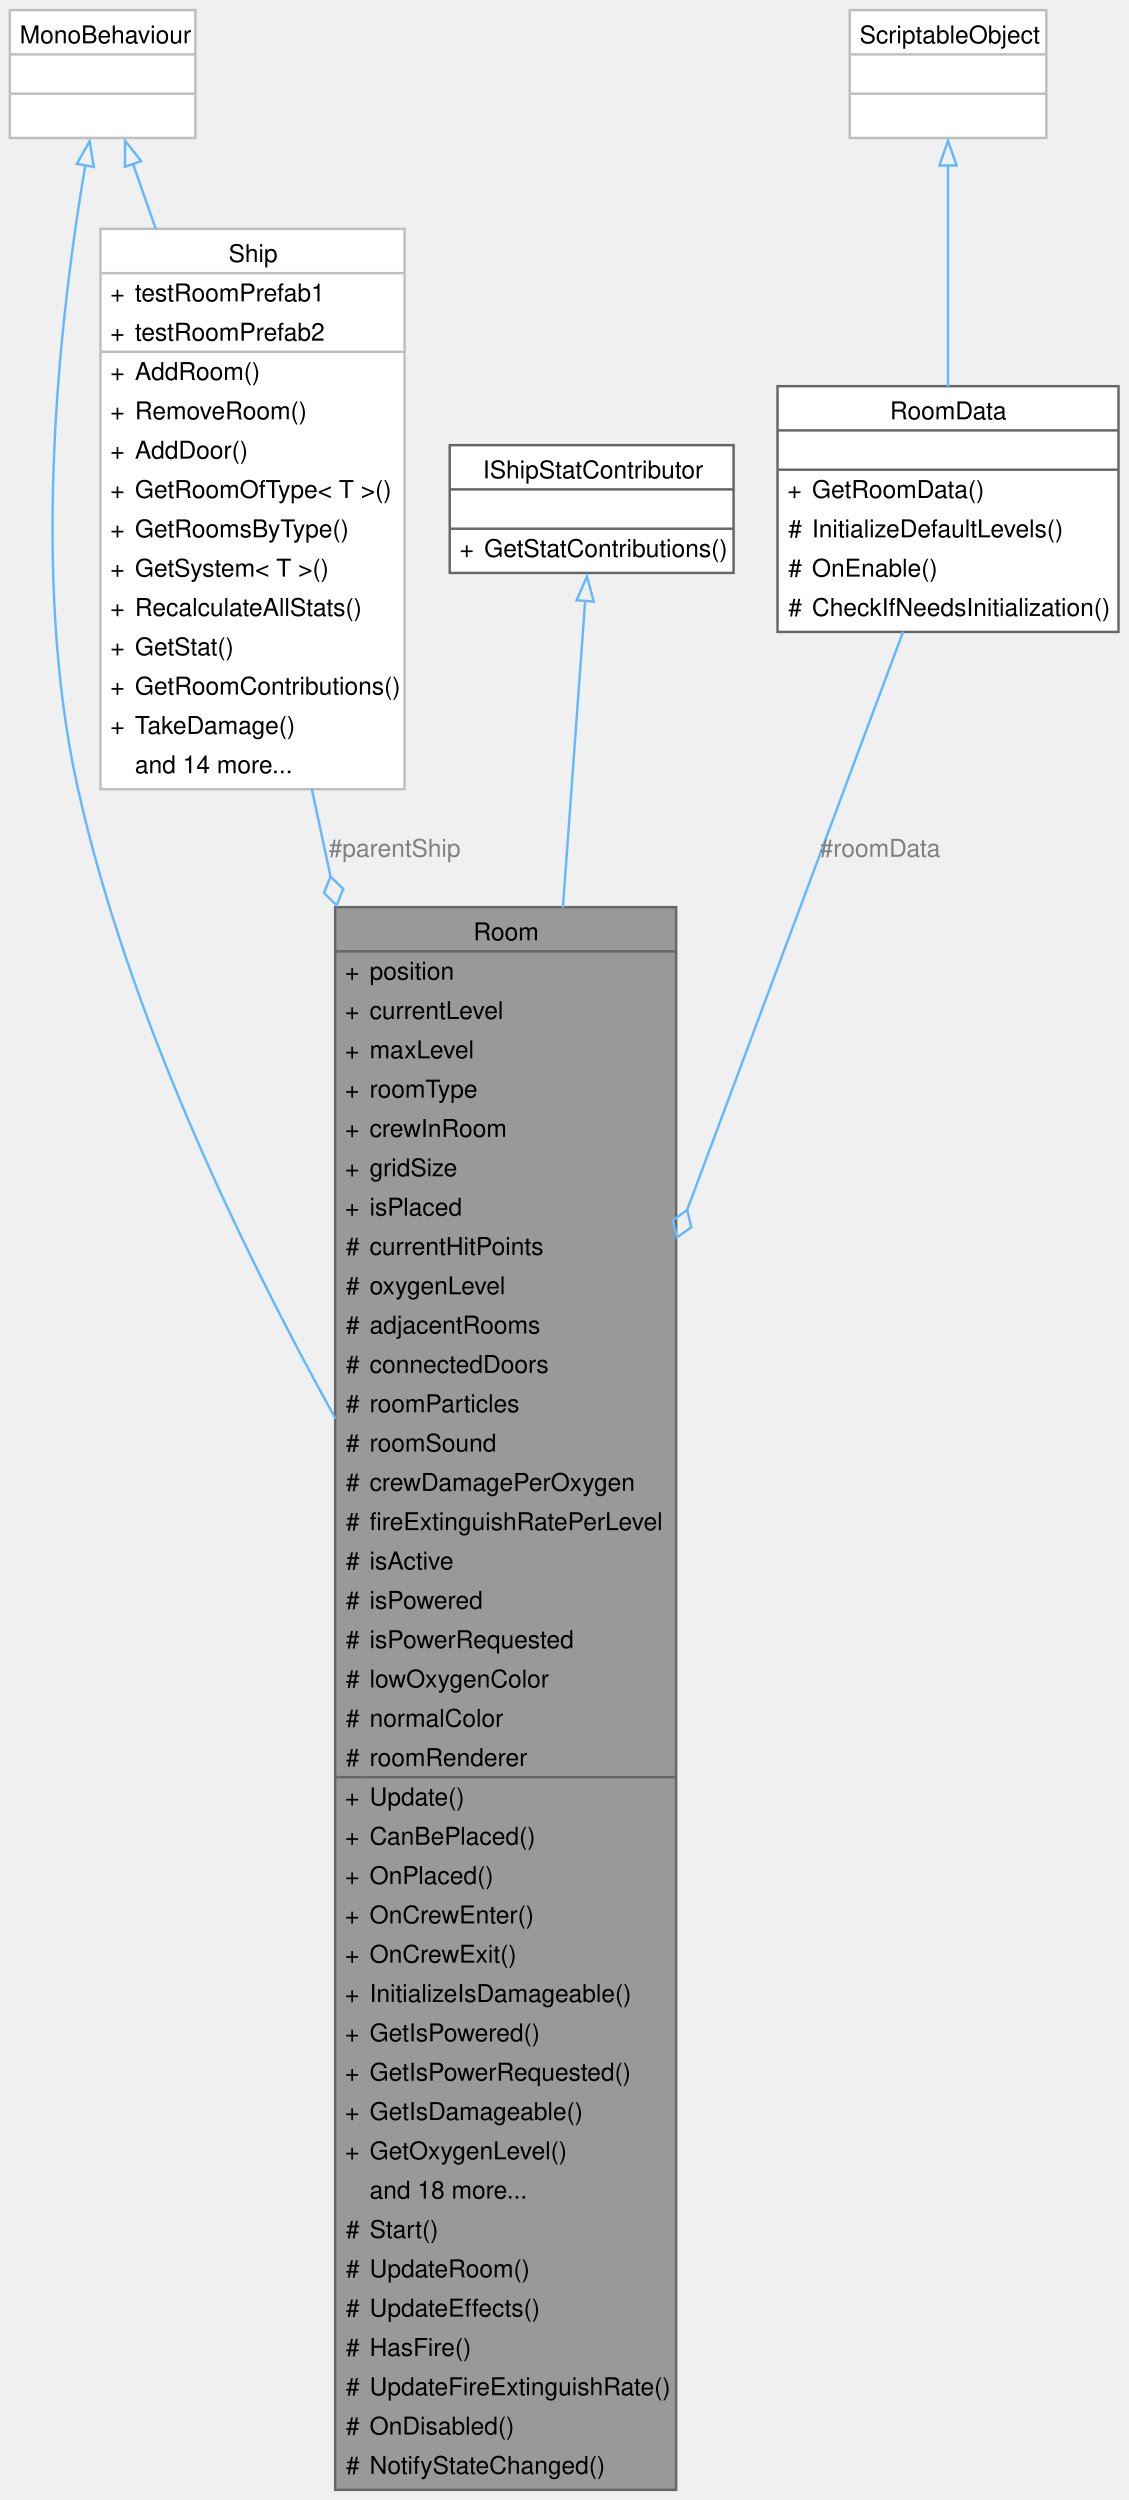
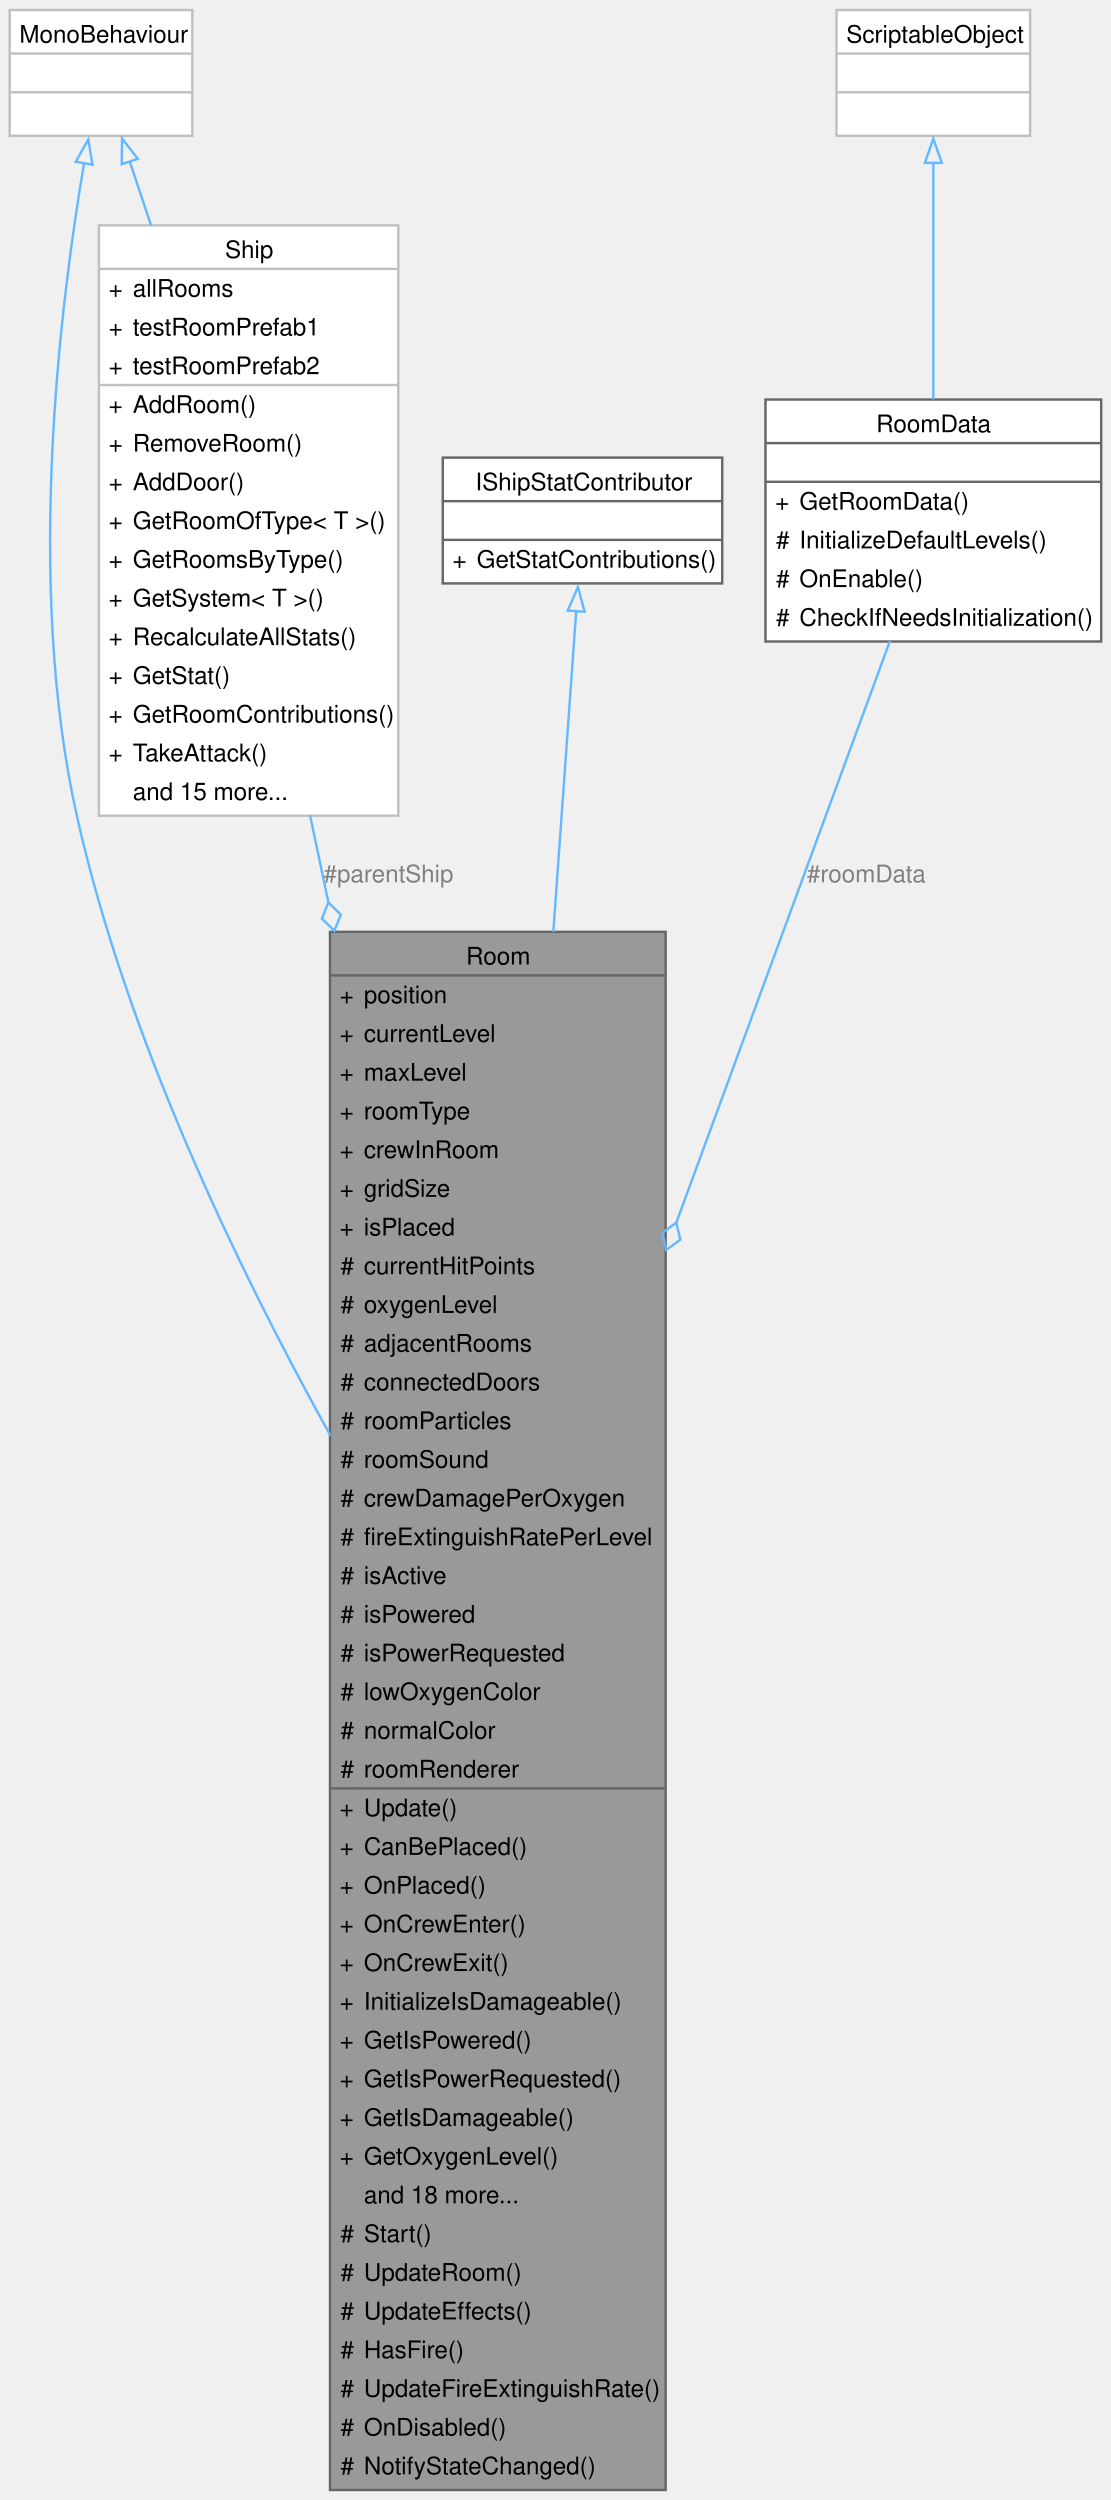
- <svg xmlns="http://www.w3.org/2000/svg" xmlns:xlink="http://www.w3.org/1999/xlink" width="459pt" height="1017pt" viewBox="0.00 0.00 459.12 1017.00">
-   <g id="graph0" class="graph" transform="scale(1 1) rotate(0) translate(4 1013)">
+ <svg xmlns="http://www.w3.org/2000/svg" xmlns:xlink="http://www.w3.org/1999/xlink" width="459pt" height="1033pt" viewBox="0.00 0.00 459.12 1033.00">
+   <g id="graph0" class="graph" transform="scale(1 1) rotate(0) translate(4 1029)">
    <g id="Node000001" class="node">
      <g id="a_Node000001">
        <a xlink:title="함선 내의 모든 방의 기본 클래스">
          <polygon fill="#999999" stroke="none" points="271.12,-644 132.38,-644 132.38,0 271.12,0 271.12,-644" />
          <text text-anchor="start" x="188.62" y="-630.5" font-family="Helvetica,sans-Serif" font-size="10.00">Room</text>
          <text text-anchor="start" x="136.38" y="-614.5" font-family="Helvetica,sans-Serif" font-size="10.00">+</text>
          <text text-anchor="start" x="146.38" y="-614.5" font-family="Helvetica,sans-Serif" font-size="10.00">position</text>
          <text text-anchor="start" x="136.38" y="-598.5" font-family="Helvetica,sans-Serif" font-size="10.00">+</text>
          <text text-anchor="start" x="146.38" y="-598.5" font-family="Helvetica,sans-Serif" font-size="10.00">currentLevel</text>
          <text text-anchor="start" x="136.38" y="-582.5" font-family="Helvetica,sans-Serif" font-size="10.00">+</text>
          <text text-anchor="start" x="146.38" y="-582.5" font-family="Helvetica,sans-Serif" font-size="10.00">maxLevel</text>
          <text text-anchor="start" x="136.38" y="-566.5" font-family="Helvetica,sans-Serif" font-size="10.00">+</text>
          <text text-anchor="start" x="146.38" y="-566.5" font-family="Helvetica,sans-Serif" font-size="10.00">roomType</text>
          <text text-anchor="start" x="136.38" y="-550.5" font-family="Helvetica,sans-Serif" font-size="10.00">+</text>
          <text text-anchor="start" x="146.38" y="-550.5" font-family="Helvetica,sans-Serif" font-size="10.00">crewInRoom</text>
          <text text-anchor="start" x="136.38" y="-534.5" font-family="Helvetica,sans-Serif" font-size="10.00">+</text>
          <text text-anchor="start" x="146.38" y="-534.5" font-family="Helvetica,sans-Serif" font-size="10.00">gridSize</text>
          <text text-anchor="start" x="136.38" y="-518.5" font-family="Helvetica,sans-Serif" font-size="10.00">+</text>
          <text text-anchor="start" x="146.38" y="-518.5" font-family="Helvetica,sans-Serif" font-size="10.00">isPlaced</text>
          <text text-anchor="start" x="136.75" y="-502.5" font-family="Helvetica,sans-Serif" font-size="10.00">#</text>
          <text text-anchor="start" x="146.38" y="-502.5" font-family="Helvetica,sans-Serif" font-size="10.00">currentHitPoints</text>
          <text text-anchor="start" x="136.75" y="-486.5" font-family="Helvetica,sans-Serif" font-size="10.00">#</text>
          <text text-anchor="start" x="146.38" y="-486.5" font-family="Helvetica,sans-Serif" font-size="10.00">oxygenLevel</text>
          <text text-anchor="start" x="136.75" y="-470.5" font-family="Helvetica,sans-Serif" font-size="10.00">#</text>
          <text text-anchor="start" x="146.38" y="-470.5" font-family="Helvetica,sans-Serif" font-size="10.00">adjacentRooms</text>
          <text text-anchor="start" x="136.75" y="-454.5" font-family="Helvetica,sans-Serif" font-size="10.00">#</text>
          <text text-anchor="start" x="146.38" y="-454.5" font-family="Helvetica,sans-Serif" font-size="10.00">connectedDoors</text>
          <text text-anchor="start" x="136.75" y="-438.5" font-family="Helvetica,sans-Serif" font-size="10.00">#</text>
          <text text-anchor="start" x="146.38" y="-438.5" font-family="Helvetica,sans-Serif" font-size="10.00">roomParticles</text>
          <text text-anchor="start" x="136.75" y="-422.5" font-family="Helvetica,sans-Serif" font-size="10.00">#</text>
          <text text-anchor="start" x="146.38" y="-422.5" font-family="Helvetica,sans-Serif" font-size="10.00">roomSound</text>
          <text text-anchor="start" x="136.75" y="-406.5" font-family="Helvetica,sans-Serif" font-size="10.00">#</text>
          <text text-anchor="start" x="146.38" y="-406.5" font-family="Helvetica,sans-Serif" font-size="10.00">crewDamagePerOxygen</text>
          <text text-anchor="start" x="136.75" y="-390.5" font-family="Helvetica,sans-Serif" font-size="10.00">#</text>
          <text text-anchor="start" x="146.38" y="-390.5" font-family="Helvetica,sans-Serif" font-size="10.00">fireExtinguishRatePerLevel</text>
          <text text-anchor="start" x="136.75" y="-374.5" font-family="Helvetica,sans-Serif" font-size="10.00">#</text>
          <text text-anchor="start" x="146.38" y="-374.5" font-family="Helvetica,sans-Serif" font-size="10.00">isActive</text>
          <text text-anchor="start" x="136.75" y="-358.5" font-family="Helvetica,sans-Serif" font-size="10.00">#</text>
          <text text-anchor="start" x="146.38" y="-358.5" font-family="Helvetica,sans-Serif" font-size="10.00">isPowered</text>
          <text text-anchor="start" x="136.75" y="-342.5" font-family="Helvetica,sans-Serif" font-size="10.00">#</text>
          <text text-anchor="start" x="146.38" y="-342.5" font-family="Helvetica,sans-Serif" font-size="10.00">isPowerRequested</text>
          <text text-anchor="start" x="136.75" y="-326.5" font-family="Helvetica,sans-Serif" font-size="10.00">#</text>
          <text text-anchor="start" x="146.38" y="-326.5" font-family="Helvetica,sans-Serif" font-size="10.00">lowOxygenColor</text>
          <text text-anchor="start" x="136.75" y="-310.5" font-family="Helvetica,sans-Serif" font-size="10.00">#</text>
          <text text-anchor="start" x="146.38" y="-310.5" font-family="Helvetica,sans-Serif" font-size="10.00">normalColor</text>
          <text text-anchor="start" x="136.75" y="-294.5" font-family="Helvetica,sans-Serif" font-size="10.00">#</text>
          <text text-anchor="start" x="146.38" y="-294.5" font-family="Helvetica,sans-Serif" font-size="10.00">roomRenderer</text>
          <text text-anchor="start" x="136.38" y="-278.5" font-family="Helvetica,sans-Serif" font-size="10.00">+</text>
          <text text-anchor="start" x="146.38" y="-278.5" font-family="Helvetica,sans-Serif" font-size="10.00">Update()</text>
          <text text-anchor="start" x="136.38" y="-262.5" font-family="Helvetica,sans-Serif" font-size="10.00">+</text>
          <text text-anchor="start" x="146.38" y="-262.5" font-family="Helvetica,sans-Serif" font-size="10.00">CanBePlaced()</text>
          <text text-anchor="start" x="136.38" y="-246.5" font-family="Helvetica,sans-Serif" font-size="10.00">+</text>
          <text text-anchor="start" x="146.38" y="-246.5" font-family="Helvetica,sans-Serif" font-size="10.00">OnPlaced()</text>
          <text text-anchor="start" x="136.38" y="-230.5" font-family="Helvetica,sans-Serif" font-size="10.00">+</text>
          <text text-anchor="start" x="146.38" y="-230.5" font-family="Helvetica,sans-Serif" font-size="10.00">OnCrewEnter()</text>
          <text text-anchor="start" x="136.38" y="-214.5" font-family="Helvetica,sans-Serif" font-size="10.00">+</text>
          <text text-anchor="start" x="146.38" y="-214.5" font-family="Helvetica,sans-Serif" font-size="10.00">OnCrewExit()</text>
          <text text-anchor="start" x="136.38" y="-198.5" font-family="Helvetica,sans-Serif" font-size="10.00">+</text>
          <text text-anchor="start" x="146.38" y="-198.5" font-family="Helvetica,sans-Serif" font-size="10.00">InitializeIsDamageable()</text>
          <text text-anchor="start" x="136.38" y="-182.5" font-family="Helvetica,sans-Serif" font-size="10.00">+</text>
          <text text-anchor="start" x="146.38" y="-182.5" font-family="Helvetica,sans-Serif" font-size="10.00">GetIsPowered()</text>
          <text text-anchor="start" x="136.38" y="-166.5" font-family="Helvetica,sans-Serif" font-size="10.00">+</text>
          <text text-anchor="start" x="146.38" y="-166.5" font-family="Helvetica,sans-Serif" font-size="10.00">GetIsPowerRequested()</text>
          <text text-anchor="start" x="136.38" y="-150.5" font-family="Helvetica,sans-Serif" font-size="10.00">+</text>
          <text text-anchor="start" x="146.38" y="-150.5" font-family="Helvetica,sans-Serif" font-size="10.00">GetIsDamageable()</text>
          <text text-anchor="start" x="136.38" y="-134.5" font-family="Helvetica,sans-Serif" font-size="10.00">+</text>
          <text text-anchor="start" x="146.38" y="-134.5" font-family="Helvetica,sans-Serif" font-size="10.00">GetOxygenLevel()</text>
          <text text-anchor="start" x="146.38" y="-118.5" font-family="Helvetica,sans-Serif" font-size="10.00">and 18 more...</text>
          <text text-anchor="start" x="136.75" y="-102.5" font-family="Helvetica,sans-Serif" font-size="10.00">#</text>
          <text text-anchor="start" x="146.38" y="-102.5" font-family="Helvetica,sans-Serif" font-size="10.00">Start()</text>
          <text text-anchor="start" x="136.75" y="-86.5" font-family="Helvetica,sans-Serif" font-size="10.00">#</text>
          <text text-anchor="start" x="146.38" y="-86.5" font-family="Helvetica,sans-Serif" font-size="10.00">UpdateRoom()</text>
          <text text-anchor="start" x="136.75" y="-70.5" font-family="Helvetica,sans-Serif" font-size="10.00">#</text>
          <text text-anchor="start" x="146.38" y="-70.5" font-family="Helvetica,sans-Serif" font-size="10.00">UpdateEffects()</text>
          <text text-anchor="start" x="136.75" y="-54.5" font-family="Helvetica,sans-Serif" font-size="10.00">#</text>
          <text text-anchor="start" x="146.38" y="-54.5" font-family="Helvetica,sans-Serif" font-size="10.00">HasFire()</text>
          <text text-anchor="start" x="136.75" y="-38.5" font-family="Helvetica,sans-Serif" font-size="10.00">#</text>
          <text text-anchor="start" x="146.38" y="-38.5" font-family="Helvetica,sans-Serif" font-size="10.00">UpdateFireExtinguishRate()</text>
          <text text-anchor="start" x="136.75" y="-22.5" font-family="Helvetica,sans-Serif" font-size="10.00">#</text>
          <text text-anchor="start" x="146.38" y="-22.5" font-family="Helvetica,sans-Serif" font-size="10.00">OnDisabled()</text>
          <text text-anchor="start" x="136.75" y="-6.5" font-family="Helvetica,sans-Serif" font-size="10.00">#</text>
          <text text-anchor="start" x="146.38" y="-6.5" font-family="Helvetica,sans-Serif" font-size="10.00">NotifyStateChanged()</text>
          <polygon fill="#666666" stroke="#666666" points="132.38,-626 132.38,-626 271.12,-626 271.12,-626 132.38,-626" />
          <polygon fill="#666666" stroke="#666666" points="132.38,-290 132.38,-290 144.38,-290 144.38,-290 132.38,-290" />
          <polygon fill="#666666" stroke="#666666" points="144.38,-290 144.38,-290 271.12,-290 271.12,-290 144.38,-290" />
          <polygon fill="none" stroke="#666666" points="132.38,0 132.38,-644 271.12,-644 271.12,0 132.38,0" />
        </a>
      </g>
    </g>
    <g id="Node000002" class="node">
      <g id="a_Node000002">
        <a xlink:title=" ">
-           <polygon fill="white" stroke="none" points="75.5,-1009 0,-1009 0,-957 75.5,-957 75.5,-1009" />
-           <text text-anchor="start" x="4" y="-995.5" font-family="Helvetica,sans-Serif" font-size="10.00">MonoBehaviour</text>
+           <polygon fill="white" stroke="none" points="75.5,-1025 0,-1025 0,-973 75.5,-973 75.5,-1025" />
+           <text text-anchor="start" x="4" y="-1011.5" font-family="Helvetica,sans-Serif" font-size="10.00">MonoBehaviour</text>
+           <text text-anchor="start" x="36.25" y="-995.5" font-family="Helvetica,sans-Serif" font-size="10.00"> </text>
          <text text-anchor="start" x="36.25" y="-979.5" font-family="Helvetica,sans-Serif" font-size="10.00"> </text>
-           <text text-anchor="start" x="36.25" y="-963.5" font-family="Helvetica,sans-Serif" font-size="10.00"> </text>
+           <polygon fill="#bfbfbf" stroke="#bfbfbf" points="0,-1007 0,-1007 75.5,-1007 75.5,-1007 0,-1007" />
          <polygon fill="#bfbfbf" stroke="#bfbfbf" points="0,-991 0,-991 75.5,-991 75.5,-991 0,-991" />
-           <polygon fill="#bfbfbf" stroke="#bfbfbf" points="0,-975 0,-975 75.5,-975 75.5,-975 0,-975" />
-           <polygon fill="none" stroke="#bfbfbf" points="0,-957 0,-1009 75.5,-1009 75.5,-957 0,-957" />
+           <polygon fill="none" stroke="#bfbfbf" points="0,-973 0,-1025 75.5,-1025 75.5,-973 0,-973" />
        </a>
      </g>
    </g>
    <g id="edge1_Node000001_Node000002" class="edge">
      <g id="a_edge1_Node000001_Node000002">
        <a xlink:title=" ">
-           <path fill="none" stroke="#63b8ff" d="M30.72,-945.87C21.24,-890.46 7.7,-781.54 27.75,-692 48.07,-601.29 93.29,-506.59 132.54,-435.85" />
-           <polygon fill="none" stroke="#63b8ff" points="27.27,-946.44 32.47,-955.68 34.16,-945.22 27.27,-946.44" />
+           <path fill="none" stroke="#63b8ff" d="M30.8,-961.93C20.94,-904.15 6.34,-787.6 27.75,-692 48.07,-601.29 93.29,-506.59 132.54,-435.85" />
+           <polygon fill="none" stroke="#63b8ff" points="27.31,-962.28 32.49,-971.52 34.2,-961.07 27.31,-962.28" />
        </a>
      </g>
    </g>
    <g id="Node000006" class="node">
      <g id="a_Node000006">
        <a xlink:href="class_ship.html" target="_top" xlink:title=" ">
-           <polygon fill="white" stroke="none" points="160.62,-920 36.88,-920 36.88,-692 160.62,-692 160.62,-920" />
-           <text text-anchor="start" x="89" y="-906.5" font-family="Helvetica,sans-Serif" font-size="10.00">Ship</text>
+           <polygon fill="white" stroke="none" points="160.62,-936 36.88,-936 36.88,-692 160.62,-692 160.62,-936" />
+           <text text-anchor="start" x="89" y="-922.5" font-family="Helvetica,sans-Serif" font-size="10.00">Ship</text>
+           <text text-anchor="start" x="40.88" y="-906.5" font-family="Helvetica,sans-Serif" font-size="10.00">+</text>
+           <text text-anchor="start" x="50.88" y="-906.5" font-family="Helvetica,sans-Serif" font-size="10.00">allRooms</text>
          <text text-anchor="start" x="40.88" y="-890.5" font-family="Helvetica,sans-Serif" font-size="10.00">+</text>
          <text text-anchor="start" x="50.88" y="-890.5" font-family="Helvetica,sans-Serif" font-size="10.00">testRoomPrefab1</text>
          <text text-anchor="start" x="40.88" y="-874.5" font-family="Helvetica,sans-Serif" font-size="10.00">+</text>
          <text text-anchor="start" x="50.88" y="-874.5" font-family="Helvetica,sans-Serif" font-size="10.00">testRoomPrefab2</text>
          <text text-anchor="start" x="40.88" y="-858.5" font-family="Helvetica,sans-Serif" font-size="10.00">+</text>
          <text text-anchor="start" x="50.88" y="-858.5" font-family="Helvetica,sans-Serif" font-size="10.00">AddRoom()</text>
          <text text-anchor="start" x="40.88" y="-842.5" font-family="Helvetica,sans-Serif" font-size="10.00">+</text>
          <text text-anchor="start" x="50.88" y="-842.5" font-family="Helvetica,sans-Serif" font-size="10.00">RemoveRoom()</text>
          <text text-anchor="start" x="40.88" y="-826.5" font-family="Helvetica,sans-Serif" font-size="10.00">+</text>
          <text text-anchor="start" x="50.88" y="-826.5" font-family="Helvetica,sans-Serif" font-size="10.00">AddDoor()</text>
          <text text-anchor="start" x="40.88" y="-810.5" font-family="Helvetica,sans-Serif" font-size="10.00">+</text>
          <text text-anchor="start" x="50.88" y="-810.5" font-family="Helvetica,sans-Serif" font-size="10.00">GetRoomOfType&lt; T &gt;()</text>
          <text text-anchor="start" x="40.88" y="-794.5" font-family="Helvetica,sans-Serif" font-size="10.00">+</text>
          <text text-anchor="start" x="50.88" y="-794.5" font-family="Helvetica,sans-Serif" font-size="10.00">GetRoomsByType()</text>
          <text text-anchor="start" x="40.88" y="-778.5" font-family="Helvetica,sans-Serif" font-size="10.00">+</text>
          <text text-anchor="start" x="50.88" y="-778.5" font-family="Helvetica,sans-Serif" font-size="10.00">GetSystem&lt; T &gt;()</text>
          <text text-anchor="start" x="40.88" y="-762.5" font-family="Helvetica,sans-Serif" font-size="10.00">+</text>
          <text text-anchor="start" x="50.88" y="-762.5" font-family="Helvetica,sans-Serif" font-size="10.00">RecalculateAllStats()</text>
          <text text-anchor="start" x="40.88" y="-746.5" font-family="Helvetica,sans-Serif" font-size="10.00">+</text>
          <text text-anchor="start" x="50.88" y="-746.5" font-family="Helvetica,sans-Serif" font-size="10.00">GetStat()</text>
          <text text-anchor="start" x="40.88" y="-730.5" font-family="Helvetica,sans-Serif" font-size="10.00">+</text>
          <text text-anchor="start" x="50.88" y="-730.5" font-family="Helvetica,sans-Serif" font-size="10.00">GetRoomContributions()</text>
          <text text-anchor="start" x="40.88" y="-714.5" font-family="Helvetica,sans-Serif" font-size="10.00">+</text>
-           <text text-anchor="start" x="50.88" y="-714.5" font-family="Helvetica,sans-Serif" font-size="10.00">TakeDamage()</text>
-           <text text-anchor="start" x="50.88" y="-698.5" font-family="Helvetica,sans-Serif" font-size="10.00">and 14 more...</text>
-           <polygon fill="#bfbfbf" stroke="#bfbfbf" points="36.88,-902 36.88,-902 160.62,-902 160.62,-902 36.88,-902" />
+           <text text-anchor="start" x="50.88" y="-714.5" font-family="Helvetica,sans-Serif" font-size="10.00">TakeAttack()</text>
+           <text text-anchor="start" x="50.88" y="-698.5" font-family="Helvetica,sans-Serif" font-size="10.00">and 15 more...</text>
+           <polygon fill="#bfbfbf" stroke="#bfbfbf" points="36.88,-918 36.88,-918 160.62,-918 160.62,-918 36.88,-918" />
          <polygon fill="#bfbfbf" stroke="#bfbfbf" points="36.88,-870 36.88,-870 48.88,-870 48.88,-870 36.88,-870" />
          <polygon fill="#bfbfbf" stroke="#bfbfbf" points="48.88,-870 48.88,-870 160.62,-870 160.62,-870 48.88,-870" />
-           <polygon fill="none" stroke="#bfbfbf" points="36.88,-692 36.88,-920 160.62,-920 160.62,-692 36.88,-692" />
+           <polygon fill="none" stroke="#bfbfbf" points="36.88,-692 36.88,-936 160.62,-936 160.62,-692 36.88,-692" />
        </a>
      </g>
    </g>
    <g id="edge6_Node000006_Node000002" class="edge">
      <g id="a_edge6_Node000006_Node000002">
        <a xlink:title=" ">
-           <path fill="none" stroke="#63b8ff" d="M50.12,-946.52C52.94,-938.42 56.09,-929.39 59.39,-919.92" />
-           <polygon fill="none" stroke="#63b8ff" points="46.85,-945.27 46.86,-955.87 53.46,-947.58 46.85,-945.27" />
+           <path fill="none" stroke="#63b8ff" d="M49.57,-962.55C52.27,-954.45 55.28,-945.4 58.46,-935.87" />
+           <polygon fill="none" stroke="#63b8ff" points="46.3,-961.29 46.46,-971.88 52.94,-963.5 46.3,-961.29" />
        </a>
      </g>
    </g>
    <g id="Node000003" class="node">
      <g id="a_Node000003">
        <a xlink:href="interface_i_ship_stat_contributor.html" target="_top" xlink:title="ShipStat 에 영향을 주는 객체 인터페이스 모든 방들과 모든 선원은 전부 이에 해당한다. 방의 경우엔 RoomData 에 등록된 정보를 바탕으로 Ship에서 Contribute...">
-           <polygon fill="white" stroke="none" points="294.5,-832 179,-832 179,-780 294.5,-780 294.5,-832" />
-           <text text-anchor="start" x="192.5" y="-818.5" font-family="Helvetica,sans-Serif" font-size="10.00">IShipStatContributor</text>
-           <text text-anchor="start" x="235.25" y="-802.5" font-family="Helvetica,sans-Serif" font-size="10.00"> </text>
-           <text text-anchor="start" x="183" y="-786.5" font-family="Helvetica,sans-Serif" font-size="10.00">+</text>
-           <text text-anchor="start" x="193" y="-786.5" font-family="Helvetica,sans-Serif" font-size="10.00">GetStatContributions()</text>
-           <polygon fill="#666666" stroke="#666666" points="179,-814 179,-814 294.5,-814 294.5,-814 179,-814" />
-           <polygon fill="#666666" stroke="#666666" points="179,-798 179,-798 294.5,-798 294.5,-798 179,-798" />
-           <polygon fill="none" stroke="#666666" points="179,-780 179,-832 294.5,-832 294.5,-780 179,-780" />
+           <polygon fill="white" stroke="none" points="294.5,-840 179,-840 179,-788 294.5,-788 294.5,-840" />
+           <text text-anchor="start" x="192.5" y="-826.5" font-family="Helvetica,sans-Serif" font-size="10.00">IShipStatContributor</text>
+           <text text-anchor="start" x="235.25" y="-810.5" font-family="Helvetica,sans-Serif" font-size="10.00"> </text>
+           <text text-anchor="start" x="183" y="-794.5" font-family="Helvetica,sans-Serif" font-size="10.00">+</text>
+           <text text-anchor="start" x="193" y="-794.5" font-family="Helvetica,sans-Serif" font-size="10.00">GetStatContributions()</text>
+           <polygon fill="#666666" stroke="#666666" points="179,-822 179,-822 294.5,-822 294.5,-822 179,-822" />
+           <polygon fill="#666666" stroke="#666666" points="179,-806 179,-806 294.5,-806 294.5,-806 179,-806" />
+           <polygon fill="none" stroke="#666666" points="179,-788 179,-840 294.5,-840 294.5,-788 179,-788" />
        </a>
      </g>
    </g>
    <g id="edge2_Node000001_Node000003" class="edge">
      <g id="a_edge2_Node000001_Node000003">
        <a xlink:title=" ">
-           <path fill="none" stroke="#63b8ff" d="M234.12,-768.77C231.97,-739.15 228.69,-694.07 225.04,-643.76" />
-           <polygon fill="none" stroke="#63b8ff" points="230.62,-768.87 234.83,-778.59 237.6,-768.36 230.62,-768.87" />
+           <path fill="none" stroke="#63b8ff" d="M234.15,-776.57C231.93,-745.47 228.49,-697.39 224.68,-643.96" />
+           <polygon fill="none" stroke="#63b8ff" points="230.65,-776.79 234.86,-786.52 237.64,-776.29 230.65,-776.79" />
        </a>
      </g>
    </g>
    <g id="Node000004" class="node">
      <g id="a_Node000004">
        <a xlink:href="class_room_data.html" target="_top" xlink:title="모든 방 유형의 기본 데이터를 정의하는 추상 ScriptableObject">
-           <polygon fill="white" stroke="none" points="451.12,-856 312.38,-856 312.38,-756 451.12,-756 451.12,-856" />
-           <text text-anchor="start" x="358.12" y="-842.5" font-family="Helvetica,sans-Serif" font-size="10.00">RoomData</text>
-           <text text-anchor="start" x="380.25" y="-826.5" font-family="Helvetica,sans-Serif" font-size="10.00"> </text>
-           <text text-anchor="start" x="316.38" y="-810.5" font-family="Helvetica,sans-Serif" font-size="10.00">+</text>
-           <text text-anchor="start" x="326.38" y="-810.5" font-family="Helvetica,sans-Serif" font-size="10.00">GetRoomData()</text>
-           <text text-anchor="start" x="316.75" y="-794.5" font-family="Helvetica,sans-Serif" font-size="10.00">#</text>
-           <text text-anchor="start" x="326.38" y="-794.5" font-family="Helvetica,sans-Serif" font-size="10.00">InitializeDefaultLevels()</text>
-           <text text-anchor="start" x="316.75" y="-778.5" font-family="Helvetica,sans-Serif" font-size="10.00">#</text>
-           <text text-anchor="start" x="326.38" y="-778.5" font-family="Helvetica,sans-Serif" font-size="10.00">OnEnable()</text>
-           <text text-anchor="start" x="316.75" y="-762.5" font-family="Helvetica,sans-Serif" font-size="10.00">#</text>
-           <text text-anchor="start" x="326.38" y="-762.5" font-family="Helvetica,sans-Serif" font-size="10.00">CheckIfNeedsInitialization()</text>
-           <polygon fill="#666666" stroke="#666666" points="312.38,-838 312.38,-838 451.12,-838 451.12,-838 312.38,-838" />
-           <polygon fill="#666666" stroke="#666666" points="312.38,-822 312.38,-822 451.12,-822 451.12,-822 312.38,-822" />
-           <polygon fill="none" stroke="#666666" points="312.38,-756 312.38,-856 451.12,-856 451.12,-756 312.38,-756" />
+           <polygon fill="white" stroke="none" points="451.12,-864 312.38,-864 312.38,-764 451.12,-764 451.12,-864" />
+           <text text-anchor="start" x="358.12" y="-850.5" font-family="Helvetica,sans-Serif" font-size="10.00">RoomData</text>
+           <text text-anchor="start" x="380.25" y="-834.5" font-family="Helvetica,sans-Serif" font-size="10.00"> </text>
+           <text text-anchor="start" x="316.38" y="-818.5" font-family="Helvetica,sans-Serif" font-size="10.00">+</text>
+           <text text-anchor="start" x="326.38" y="-818.5" font-family="Helvetica,sans-Serif" font-size="10.00">GetRoomData()</text>
+           <text text-anchor="start" x="316.75" y="-802.5" font-family="Helvetica,sans-Serif" font-size="10.00">#</text>
+           <text text-anchor="start" x="326.38" y="-802.5" font-family="Helvetica,sans-Serif" font-size="10.00">InitializeDefaultLevels()</text>
+           <text text-anchor="start" x="316.75" y="-786.5" font-family="Helvetica,sans-Serif" font-size="10.00">#</text>
+           <text text-anchor="start" x="326.38" y="-786.5" font-family="Helvetica,sans-Serif" font-size="10.00">OnEnable()</text>
+           <text text-anchor="start" x="316.75" y="-770.5" font-family="Helvetica,sans-Serif" font-size="10.00">#</text>
+           <text text-anchor="start" x="326.38" y="-770.5" font-family="Helvetica,sans-Serif" font-size="10.00">CheckIfNeedsInitialization()</text>
+           <polygon fill="#666666" stroke="#666666" points="312.38,-846 312.38,-846 451.12,-846 451.12,-846 312.38,-846" />
+           <polygon fill="#666666" stroke="#666666" points="312.38,-830 312.38,-830 451.12,-830 451.12,-830 312.38,-830" />
+           <polygon fill="none" stroke="#666666" points="312.38,-764 312.38,-864 451.12,-864 451.12,-764 312.38,-764" />
        </a>
      </g>
    </g>
    <g id="edge3_Node000001_Node000004" class="edge">
      <g id="a_edge3_Node000001_Node000004">
        <a xlink:title=" ">
-           <path fill="none" stroke="#63b8ff" d="M363.5,-756.13C342.82,-700.76 307.8,-606.98 275.62,-520.82" />
-           <polygon fill="none" stroke="#63b8ff" points="275.62,-520.8 269.77,-516.58 271.42,-509.56 277.27,-513.78 275.62,-520.8" />
+           <path fill="none" stroke="#63b8ff" d="M363.83,-764.23C343.17,-707.99 307.89,-611.94 275.51,-523.79" />
+           <polygon fill="none" stroke="#63b8ff" points="275.51,-523.8 269.69,-519.55 271.38,-512.54 277.2,-516.79 275.51,-523.8" />
        </a>
      </g>
      <text text-anchor="middle" x="354.06" y="-664.5" font-family="Helvetica,sans-Serif" font-size="10.00" fill="grey"> #roomData</text>
    </g>
    <g id="Node000005" class="node">
      <g id="a_Node000005">
        <a xlink:title=" ">
-           <polygon fill="white" stroke="none" points="421.75,-1009 341.75,-1009 341.75,-957 421.75,-957 421.75,-1009" />
-           <text text-anchor="start" x="345.75" y="-995.5" font-family="Helvetica,sans-Serif" font-size="10.00">ScriptableObject</text>
+           <polygon fill="white" stroke="none" points="421.75,-1025 341.75,-1025 341.75,-973 421.75,-973 421.75,-1025" />
+           <text text-anchor="start" x="345.75" y="-1011.5" font-family="Helvetica,sans-Serif" font-size="10.00">ScriptableObject</text>
+           <text text-anchor="start" x="380.25" y="-995.5" font-family="Helvetica,sans-Serif" font-size="10.00"> </text>
          <text text-anchor="start" x="380.25" y="-979.5" font-family="Helvetica,sans-Serif" font-size="10.00"> </text>
-           <text text-anchor="start" x="380.25" y="-963.5" font-family="Helvetica,sans-Serif" font-size="10.00"> </text>
+           <polygon fill="#bfbfbf" stroke="#bfbfbf" points="341.75,-1007 341.75,-1007 421.75,-1007 421.75,-1007 341.75,-1007" />
          <polygon fill="#bfbfbf" stroke="#bfbfbf" points="341.75,-991 341.75,-991 421.75,-991 421.75,-991 341.75,-991" />
-           <polygon fill="#bfbfbf" stroke="#bfbfbf" points="341.75,-975 341.75,-975 421.75,-975 421.75,-975 341.75,-975" />
-           <polygon fill="none" stroke="#bfbfbf" points="341.75,-957 341.75,-1009 421.75,-1009 421.75,-957 341.75,-957" />
+           <polygon fill="none" stroke="#bfbfbf" points="341.75,-973 341.75,-1025 421.75,-1025 421.75,-973 341.75,-973" />
        </a>
      </g>
    </g>
    <g id="edge4_Node000004_Node000005" class="edge">
      <g id="a_edge4_Node000004_Node000005">
        <a xlink:title=" ">
-           <path fill="none" stroke="#63b8ff" d="M381.75,-946.04C381.75,-919.95 381.75,-884.36 381.75,-855.72" />
-           <polygon fill="none" stroke="#63b8ff" points="378.25,-945.78 381.75,-955.78 385.25,-945.78 378.25,-945.78" />
+           <path fill="none" stroke="#63b8ff" d="M381.75,-962.06C381.75,-934.05 381.75,-894.88 381.75,-864" />
+           <polygon fill="none" stroke="#63b8ff" points="378.25,-961.81 381.75,-971.81 385.25,-961.81 378.25,-961.81" />
        </a>
      </g>
    </g>
    <g id="edge5_Node000001_Node000006" class="edge">
      <g id="a_edge5_Node000001_Node000006">
        <a xlink:title=" ">
-           <path fill="none" stroke="#63b8ff" d="M122.83,-692.3C125.29,-680.82 127.86,-668.8 130.51,-656.39" />
-           <polygon fill="none" stroke="#63b8ff" points="130.49,-656.47 127.83,-649.77 133,-644.74 135.65,-651.44 130.49,-656.47" />
+           <path fill="none" stroke="#63b8ff" d="M124.14,-692.19C126.58,-680.61 129.12,-668.52 131.73,-656.08" />
+           <polygon fill="none" stroke="#63b8ff" points="131.72,-656.16 129.04,-649.47 134.19,-644.42 136.87,-651.11 131.72,-656.16" />
        </a>
      </g>
      <text text-anchor="middle" x="156.56" y="-664.5" font-family="Helvetica,sans-Serif" font-size="10.00" fill="grey"> #parentShip</text>
    </g>
  </g>
</svg>
